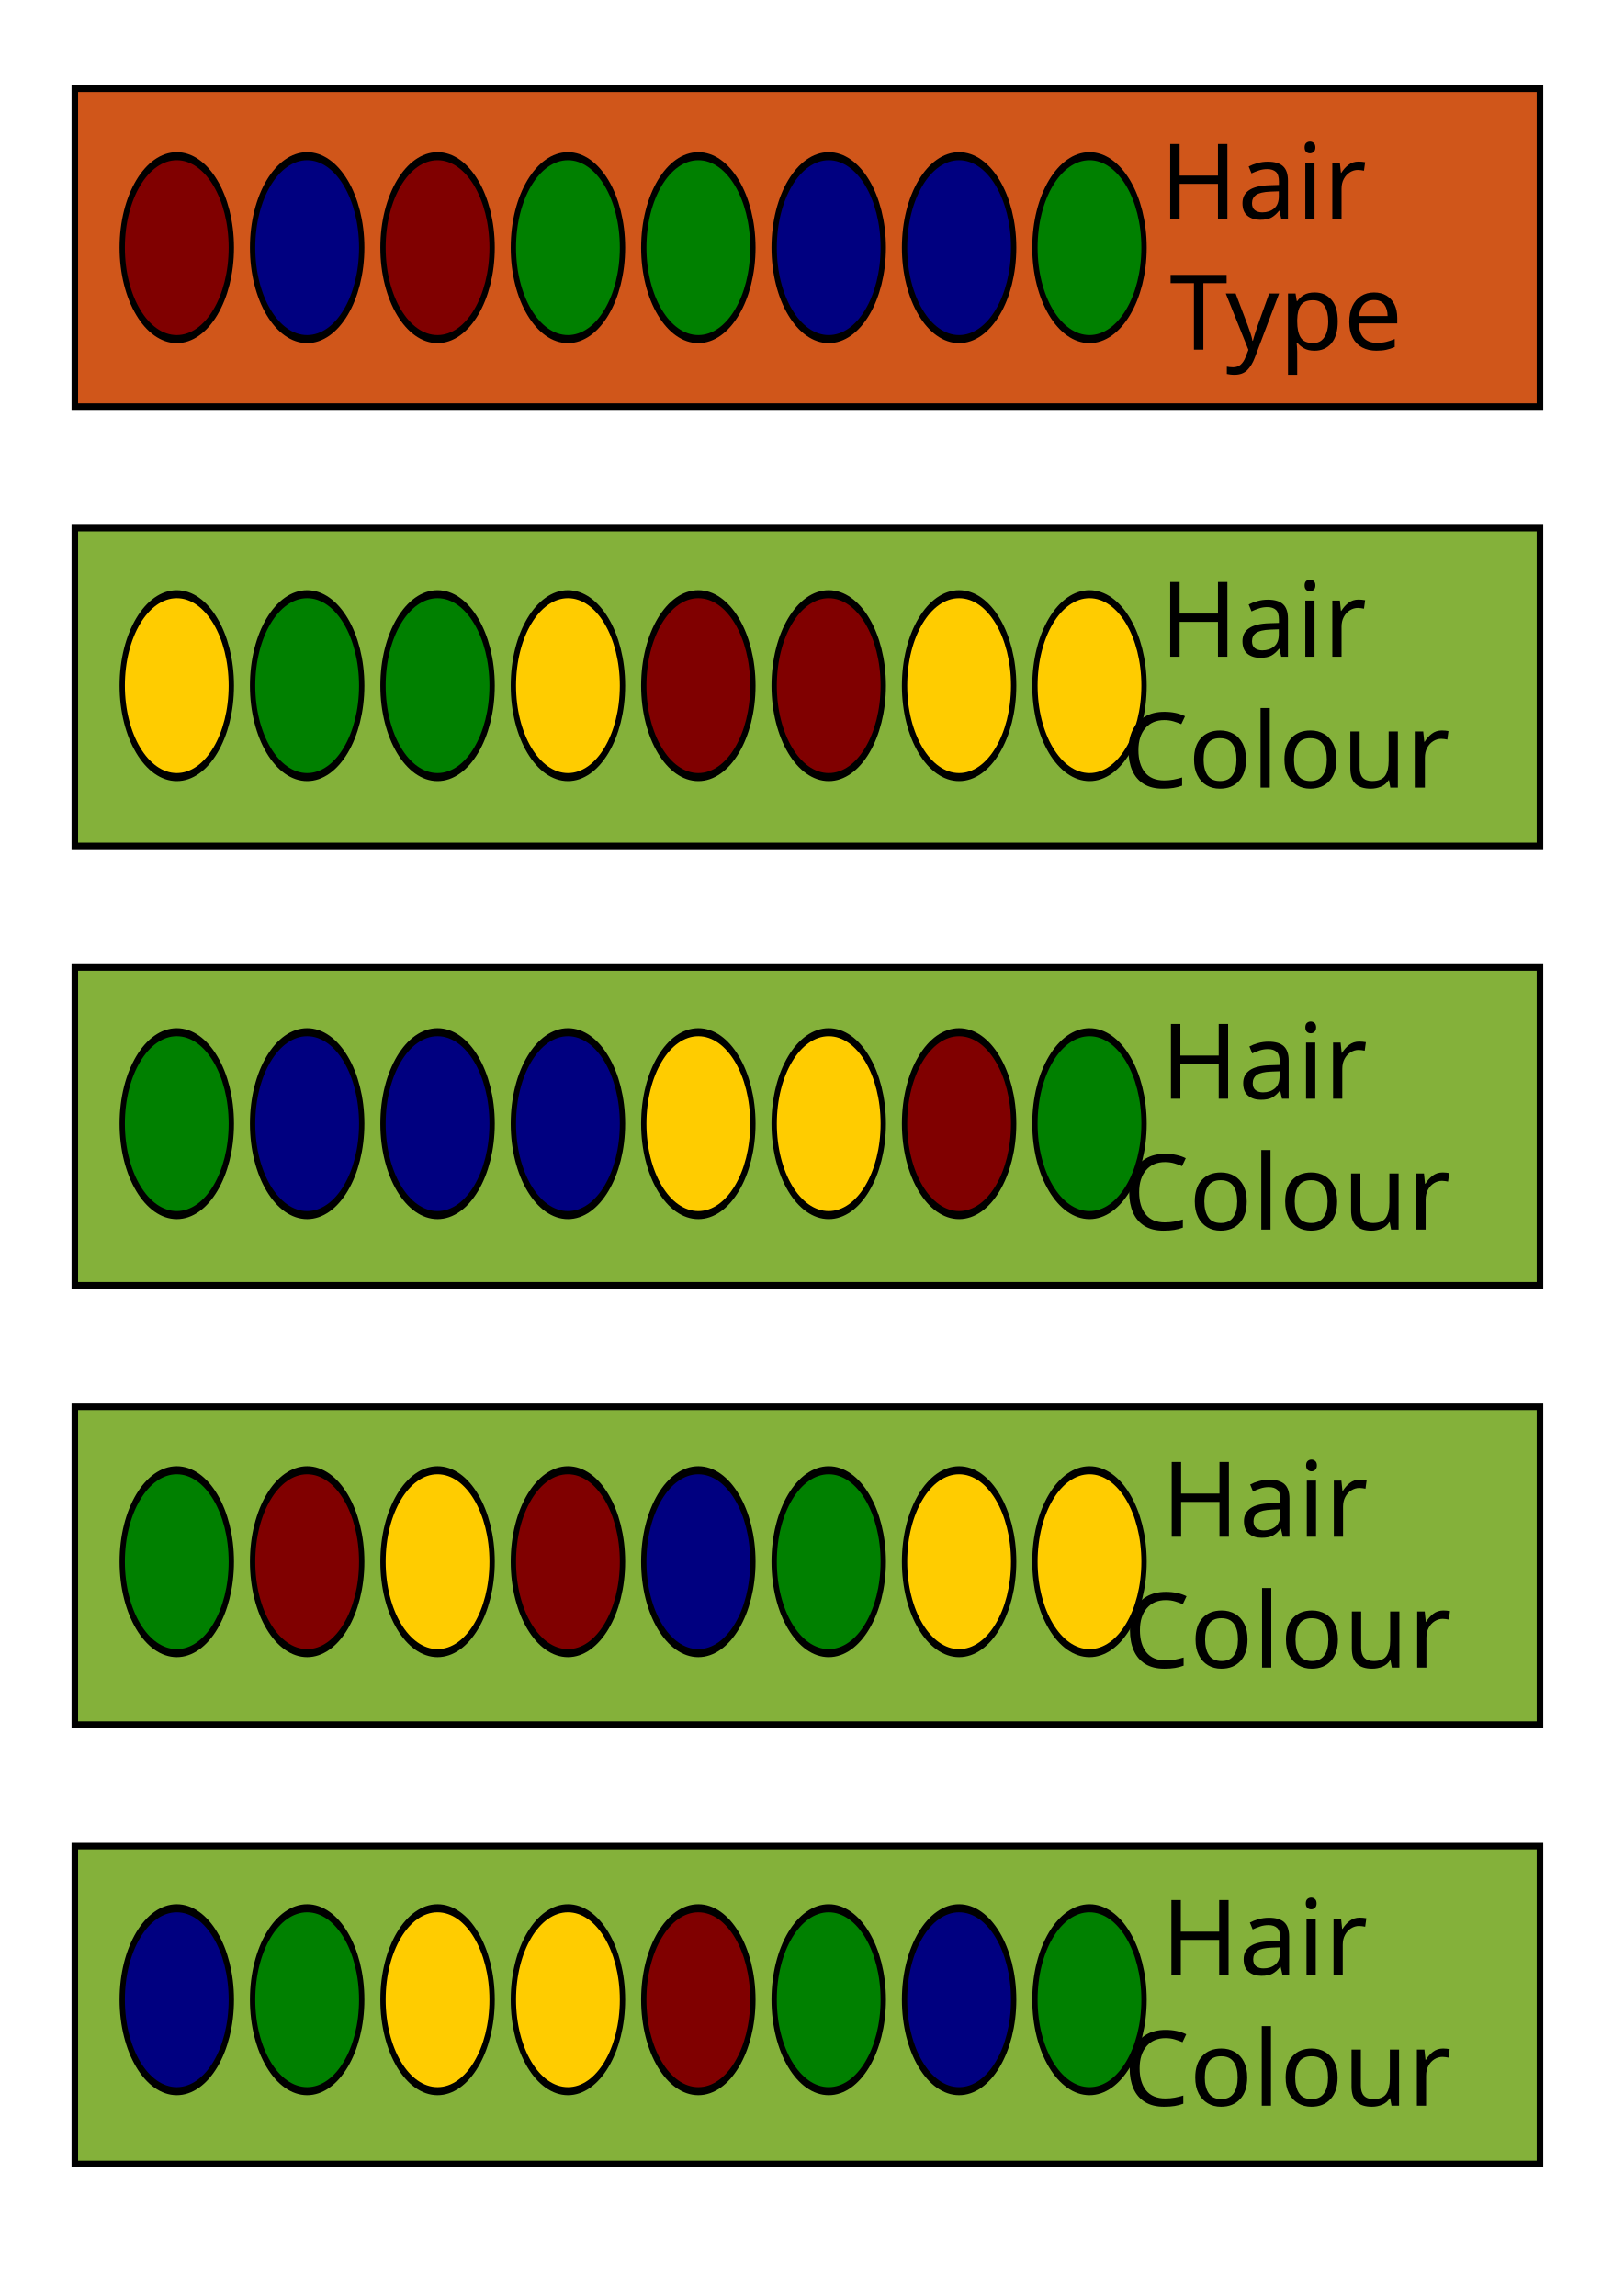
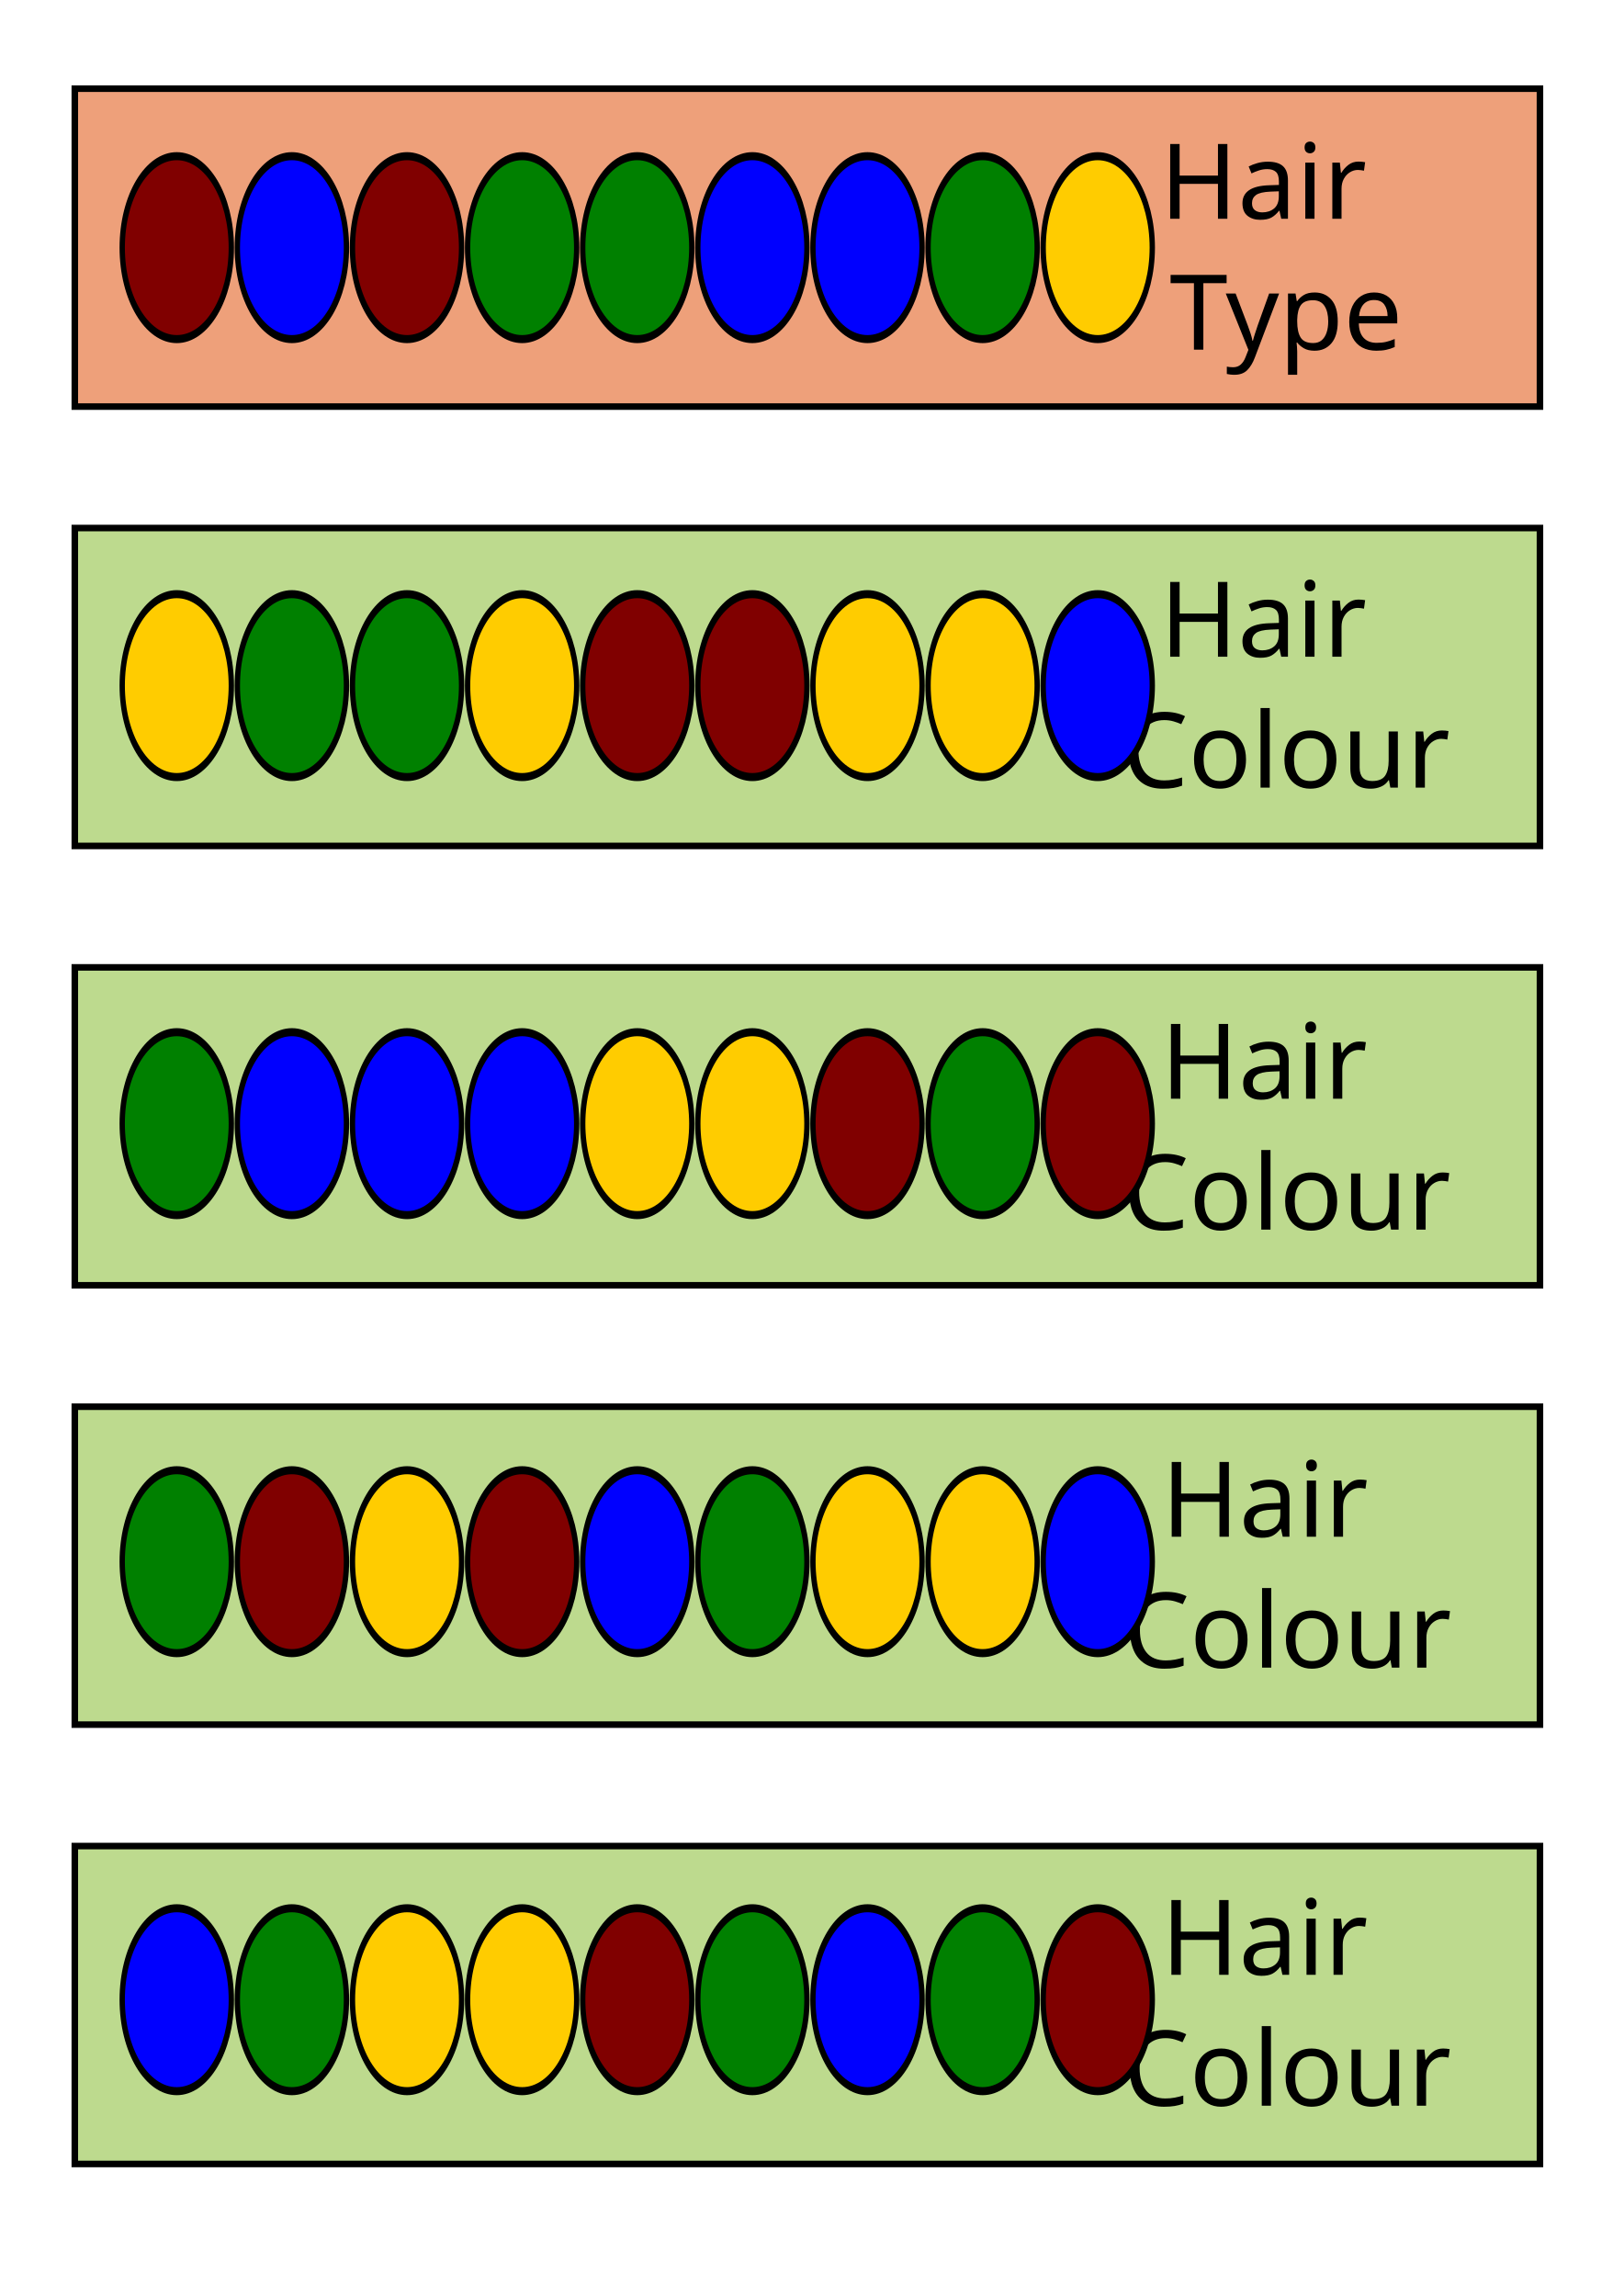
<svg xmlns="http://www.w3.org/2000/svg" width="744.094" height="1052.362" id="svg2" version="1.1">
  <defs id="defs4" />
  <g id="layer2" />
  <g id="layer1">
-     <g id="g7344" style="stroke:#000000;stroke-opacity:1;stroke-width:3;stroke-miterlimit:4;stroke-dasharray:none">
-       <rect y="40.648" x="34.286" height="145.714" width="671.429" id="rect2985" style="fill:#d0561a;fill-opacity:1;stroke:#000000;stroke-opacity:1;stroke-width:3;stroke-miterlimit:4;stroke-dasharray:none" />
-       <path transform="matrix(0.386699,0,0,0.5844715,250.5423,4.406736)" d="m -373.756,186.661 a 64.65,71.721 0 1 1 -129.3,0 64.65,71.721 0 1 1 129.3,0 z" id="path3838" style="fill:#800000;fill-opacity:1;stroke:#000000;stroke-opacity:1;stroke-width:6.31;stroke-miterlimit:4;stroke-dasharray:none" />
-       <path transform="matrix(0.386699,0,0,0.5844715,310.2951,4.406736)" d="m -373.756,186.661 a 64.65,71.721 0 1 1 -129.3,0 64.65,71.721 0 1 1 129.3,0 z" id="path3838-2" style="fill:#000080;fill-opacity:1;stroke:#000000;stroke-opacity:1;stroke-width:6.31;stroke-miterlimit:4;stroke-dasharray:none" />
-       <path transform="matrix(0.386699,0,0,0.5844715,370.0478,4.406736)" d="m -373.756,186.661 a 64.65,71.721 0 1 1 -129.3,0 64.65,71.721 0 1 1 129.3,0 z" id="path3838-7" style="fill:#800000;fill-opacity:1;stroke:#000000;stroke-opacity:1;stroke-width:6.31;stroke-miterlimit:4;stroke-dasharray:none" />
-       <path transform="matrix(0.386699,0,0,0.5844715,429.8005,4.406736)" d="m -373.756,186.661 a 64.65,71.721 0 1 1 -129.3,0 64.65,71.721 0 1 1 129.3,0 z" id="path3838-3" style="fill:#008000;fill-opacity:1;stroke:#000000;stroke-opacity:1;stroke-width:6.31;stroke-miterlimit:4;stroke-dasharray:none" />
-       <path transform="matrix(0.386699,0,0,0.5844715,489.5533,4.406736)" d="m -373.756,186.661 a 64.65,71.721 0 1 1 -129.3,0 64.65,71.721 0 1 1 129.3,0 z" id="path3838-30" style="fill:#008000;fill-opacity:1;stroke:#000000;stroke-opacity:1;stroke-width:6.31;stroke-miterlimit:4;stroke-dasharray:none" />
-       <path transform="matrix(0.386699,0,0,0.5844715,609.0587,4.406736)" d="m -373.756,186.661 a 64.65,71.721 0 1 1 -129.3,0 64.65,71.721 0 1 1 129.3,0 z" id="path3838-25" style="fill:#000080;fill-opacity:1;stroke:#000000;stroke-opacity:1;stroke-width:6.31;stroke-miterlimit:4;stroke-dasharray:none" />
-       <path transform="matrix(0.386699,0,0,0.5844715,668.8115,4.406736)" d="m -373.756,186.661 a 64.65,71.721 0 1 1 -129.3,0 64.65,71.721 0 1 1 129.3,0 z" id="path3838-6" style="fill:#008000;fill-opacity:1;stroke:#000000;stroke-opacity:1;stroke-width:6.31;stroke-miterlimit:4;stroke-dasharray:none" />
-       <path transform="matrix(0.386699,0,0,0.5844715,549.306,4.406736)" d="m -373.756,186.661 a 64.65,71.721 0 1 1 -129.3,0 64.65,71.721 0 1 1 129.3,0 z" id="path3838-39" style="fill:#000080;fill-opacity:1;stroke:#000000;stroke-opacity:1;stroke-width:6.31;stroke-miterlimit:4;stroke-dasharray:none" />
-       <rect y="242.019" x="34.286" height="145.714" width="671.429" id="rect2985-2" style="fill:#84b13a;fill-opacity:1;stroke:#000000;stroke-opacity:1;stroke-width:3;stroke-miterlimit:4;stroke-dasharray:none" />
-       <path transform="matrix(0.386699,0,0,0.5844715,250.5423,205.1534)" d="m -373.756,186.661 a 64.65,71.721 0 1 1 -129.3,0 64.65,71.721 0 1 1 129.3,0 z" id="path3838-4" style="fill:#ffcc00;fill-opacity:1;stroke:#000000;stroke-opacity:1;stroke-width:6.31;stroke-miterlimit:4;stroke-dasharray:none" />
-       <path transform="matrix(0.386699,0,0,0.5844715,310.2951,205.1534)" d="m -373.756,186.661 a 64.65,71.721 0 1 1 -129.3,0 64.65,71.721 0 1 1 129.3,0 z" id="path3838-2-8" style="fill:#008000;fill-opacity:1;stroke:#000000;stroke-opacity:1;stroke-width:6.31;stroke-miterlimit:4;stroke-dasharray:none" />
-       <path transform="matrix(0.386699,0,0,0.5844715,370.0478,205.1534)" d="m -373.756,186.661 a 64.65,71.721 0 1 1 -129.3,0 64.65,71.721 0 1 1 129.3,0 z" id="path3838-7-1" style="fill:#008000;fill-opacity:1;stroke:#000000;stroke-opacity:1;stroke-width:6.31;stroke-miterlimit:4;stroke-dasharray:none" />
-       <path transform="matrix(0.386699,0,0,0.5844715,429.8005,205.1534)" d="m -373.756,186.661 a 64.65,71.721 0 1 1 -129.3,0 64.65,71.721 0 1 1 129.3,0 z" id="path3838-3-0" style="fill:#ffcc00;fill-opacity:1;stroke:#000000;stroke-opacity:1;stroke-width:6.31;stroke-miterlimit:4;stroke-dasharray:none" />
-       <path transform="matrix(0.386699,0,0,0.5844715,489.5533,205.1534)" d="m -373.756,186.661 a 64.65,71.721 0 1 1 -129.3,0 64.65,71.721 0 1 1 129.3,0 z" id="path3838-30-1" style="fill:#800000;fill-opacity:1;stroke:#000000;stroke-opacity:1;stroke-width:6.31;stroke-miterlimit:4;stroke-dasharray:none" />
-       <path transform="matrix(0.386699,0,0,0.5844715,609.0587,205.1534)" d="m -373.756,186.661 a 64.65,71.721 0 1 1 -129.3,0 64.65,71.721 0 1 1 129.3,0 z" id="path3838-25-6" style="fill:#ffcc00;fill-opacity:1;stroke:#000000;stroke-opacity:1;stroke-width:6.31;stroke-miterlimit:4;stroke-dasharray:none" />
-       <path transform="matrix(0.386699,0,0,0.5844715,668.8115,205.1534)" d="m -373.756,186.661 a 64.65,71.721 0 1 1 -129.3,0 64.65,71.721 0 1 1 129.3,0 z" id="path3838-6-7" style="fill:#ffcc00;fill-opacity:1;stroke:#000000;stroke-opacity:1;stroke-width:6.31;stroke-miterlimit:4;stroke-dasharray:none" />
-       <path transform="matrix(0.386699,0,0,0.5844715,549.306,205.1534)" d="m -373.756,186.661 a 64.65,71.721 0 1 1 -129.3,0 64.65,71.721 0 1 1 129.3,0 z" id="path3838-39-6" style="fill:#800000;fill-opacity:1;stroke:#000000;stroke-opacity:1;stroke-width:6.31;stroke-miterlimit:4;stroke-dasharray:none" />
-       <rect y="443.391" x="34.286" height="145.714" width="671.429" id="rect2985-6" style="fill:#84b13a;fill-opacity:1;stroke:#000000;stroke-opacity:1;stroke-width:3;stroke-miterlimit:4;stroke-dasharray:none" />
-       <path transform="matrix(0.386699,0,0,0.5844715,250.5423,405.9221)" d="m -373.756,186.661 a 64.65,71.721 0 1 1 -129.3,0 64.65,71.721 0 1 1 129.3,0 z" id="path3838-63" style="fill:#008000;fill-opacity:1;stroke:#000000;stroke-opacity:1;stroke-width:6.31;stroke-miterlimit:4;stroke-dasharray:none" />
-       <path transform="matrix(0.386699,0,0,0.5844715,310.2951,405.9221)" d="m -373.756,186.661 a 64.65,71.721 0 1 1 -129.3,0 64.65,71.721 0 1 1 129.3,0 z" id="path3838-2-1" style="fill:#000080;fill-opacity:1;stroke:#000000;stroke-opacity:1;stroke-width:6.31;stroke-miterlimit:4;stroke-dasharray:none" />
-       <path transform="matrix(0.386699,0,0,0.5844715,370.0478,405.9221)" d="m -373.756,186.661 a 64.65,71.721 0 1 1 -129.3,0 64.65,71.721 0 1 1 129.3,0 z" id="path3838-7-9" style="fill:#000080;fill-opacity:1;stroke:#000000;stroke-opacity:1;stroke-width:6.31;stroke-miterlimit:4;stroke-dasharray:none" />
-       <path transform="matrix(0.386699,0,0,0.5844715,429.8005,405.9221)" d="m -373.756,186.661 a 64.65,71.721 0 1 1 -129.3,0 64.65,71.721 0 1 1 129.3,0 z" id="path3838-3-3" style="fill:#000080;fill-opacity:1;stroke:#000000;stroke-opacity:1;stroke-width:6.31;stroke-miterlimit:4;stroke-dasharray:none" />
-       <path transform="matrix(0.386699,0,0,0.5844715,489.5533,405.9221)" d="m -373.756,186.661 a 64.65,71.721 0 1 1 -129.3,0 64.65,71.721 0 1 1 129.3,0 z" id="path3838-30-4" style="fill:#ffcc00;fill-opacity:1;stroke:#000000;stroke-opacity:1;stroke-width:6.31;stroke-miterlimit:4;stroke-dasharray:none" />
-       <path transform="matrix(0.386699,0,0,0.5844715,609.0587,405.9221)" d="m -373.756,186.661 a 64.65,71.721 0 1 1 -129.3,0 64.65,71.721 0 1 1 129.3,0 z" id="path3838-25-4" style="fill:#800000;fill-opacity:1;stroke:#000000;stroke-opacity:1;stroke-width:6.31;stroke-miterlimit:4;stroke-dasharray:none" />
-       <path transform="matrix(0.386699,0,0,0.5844715,668.8115,405.9221)" d="m -373.756,186.661 a 64.65,71.721 0 1 1 -129.3,0 64.65,71.721 0 1 1 129.3,0 z" id="path3838-6-3" style="fill:#008000;fill-opacity:1;stroke:#000000;stroke-opacity:1;stroke-width:6.31;stroke-miterlimit:4;stroke-dasharray:none" />
-       <path transform="matrix(0.386699,0,0,0.5844715,549.306,405.9221)" d="m -373.756,186.661 a 64.65,71.721 0 1 1 -129.3,0 64.65,71.721 0 1 1 129.3,0 z" id="path3838-39-9" style="fill:#ffcc00;fill-opacity:1;stroke:#000000;stroke-opacity:1;stroke-width:6.31;stroke-miterlimit:4;stroke-dasharray:none" />
-       <rect y="644.762" x="34.286" height="145.714" width="671.429" id="rect2985-5" style="fill:#84b13a;fill-opacity:1;stroke:#000000;stroke-opacity:1;stroke-width:3;stroke-miterlimit:4;stroke-dasharray:none" />
-       <path transform="matrix(0.386699,0,0,0.5844715,250.5423,606.6908)" d="m -373.756,186.661 a 64.65,71.721 0 1 1 -129.3,0 64.65,71.721 0 1 1 129.3,0 z" id="path3838-44" style="fill:#008000;fill-opacity:1;stroke:#000000;stroke-opacity:1;stroke-width:6.31;stroke-miterlimit:4;stroke-dasharray:none" />
-       <path transform="matrix(0.386699,0,0,0.5844715,310.2951,606.6908)" d="m -373.756,186.661 a 64.65,71.721 0 1 1 -129.3,0 64.65,71.721 0 1 1 129.3,0 z" id="path3838-2-9" style="fill:#800000;fill-opacity:1;stroke:#000000;stroke-opacity:1;stroke-width:6.31;stroke-miterlimit:4;stroke-dasharray:none" />
-       <path transform="matrix(0.386699,0,0,0.5844715,370.0478,606.6908)" d="m -373.756,186.661 a 64.65,71.721 0 1 1 -129.3,0 64.65,71.721 0 1 1 129.3,0 z" id="path3838-7-7" style="fill:#ffcc00;fill-opacity:1;stroke:#000000;stroke-opacity:1;stroke-width:6.31;stroke-miterlimit:4;stroke-dasharray:none" />
-       <path transform="matrix(0.386699,0,0,0.5844715,429.8005,606.6908)" d="m -373.756,186.661 a 64.65,71.721 0 1 1 -129.3,0 64.65,71.721 0 1 1 129.3,0 z" id="path3838-3-6" style="fill:#800000;fill-opacity:1;stroke:#000000;stroke-opacity:1;stroke-width:6.31;stroke-miterlimit:4;stroke-dasharray:none" />
-       <path transform="matrix(0.386699,0,0,0.5844715,489.5533,606.6908)" d="m -373.756,186.661 a 64.65,71.721 0 1 1 -129.3,0 64.65,71.721 0 1 1 129.3,0 z" id="path3838-30-6" style="fill:#000080;fill-opacity:1;stroke:#000000;stroke-opacity:1;stroke-width:6.31;stroke-miterlimit:4;stroke-dasharray:none" />
-       <path transform="matrix(0.386699,0,0,0.5844715,609.0587,606.6908)" d="m -373.756,186.661 a 64.65,71.721 0 1 1 -129.3,0 64.65,71.721 0 1 1 129.3,0 z" id="path3838-25-3" style="fill:#ffcc00;fill-opacity:1;stroke:#000000;stroke-opacity:1;stroke-width:6.31;stroke-miterlimit:4;stroke-dasharray:none" />
-       <path transform="matrix(0.386699,0,0,0.5844715,668.8115,606.6908)" d="m -373.756,186.661 a 64.65,71.721 0 1 1 -129.3,0 64.65,71.721 0 1 1 129.3,0 z" id="path3838-6-4" style="fill:#ffcc00;fill-opacity:1;stroke:#000000;stroke-opacity:1;stroke-width:6.31;stroke-miterlimit:4;stroke-dasharray:none" />
-       <path transform="matrix(0.386699,0,0,0.5844715,549.306,606.6908)" d="m -373.756,186.661 a 64.65,71.721 0 1 1 -129.3,0 64.65,71.721 0 1 1 129.3,0 z" id="path3838-39-94" style="fill:#008000;fill-opacity:1;stroke:#000000;stroke-opacity:1;stroke-width:6.31;stroke-miterlimit:4;stroke-dasharray:none" />
-       <rect y="846.134" x="34.286" height="145.714" width="671.429" id="rect2985-1" style="fill:#84b13a;fill-opacity:1;stroke:#000000;stroke-opacity:1;stroke-width:3;stroke-miterlimit:4;stroke-dasharray:none" />
-       <path transform="matrix(0.386699,0,0,0.5844715,250.5423,807.4596)" d="m -373.756,186.661 a 64.65,71.721 0 1 1 -129.3,0 64.65,71.721 0 1 1 129.3,0 z" id="path3838-24" style="fill:#000080;fill-opacity:1;stroke:#000000;stroke-opacity:1;stroke-width:6.31;stroke-miterlimit:4;stroke-dasharray:none" />
-       <path transform="matrix(0.386699,0,0,0.5844715,310.2951,807.4596)" d="m -373.756,186.661 a 64.65,71.721 0 1 1 -129.3,0 64.65,71.721 0 1 1 129.3,0 z" id="path3838-2-3" style="fill:#008000;fill-opacity:1;stroke:#000000;stroke-opacity:1;stroke-width:6.31;stroke-miterlimit:4;stroke-dasharray:none" />
-       <path transform="matrix(0.386699,0,0,0.5844715,370.0478,807.4596)" d="m -373.756,186.661 a 64.65,71.721 0 1 1 -129.3,0 64.65,71.721 0 1 1 129.3,0 z" id="path3838-7-92" style="fill:#ffcc00;fill-opacity:1;stroke:#000000;stroke-opacity:1;stroke-width:6.31;stroke-miterlimit:4;stroke-dasharray:none" />
-       <path transform="matrix(0.386699,0,0,0.5844715,429.8005,807.4596)" d="m -373.756,186.661 a 64.65,71.721 0 1 1 -129.3,0 64.65,71.721 0 1 1 129.3,0 z" id="path3838-3-7" style="fill:#ffcc00;fill-opacity:1;stroke:#000000;stroke-opacity:1;stroke-width:6.31;stroke-miterlimit:4;stroke-dasharray:none" />
-       <path transform="matrix(0.386699,0,0,0.5844715,489.5533,807.4596)" d="m -373.756,186.661 a 64.65,71.721 0 1 1 -129.3,0 64.65,71.721 0 1 1 129.3,0 z" id="path3838-30-2" style="fill:#800000;fill-opacity:1;stroke:#000000;stroke-opacity:1;stroke-width:6.31;stroke-miterlimit:4;stroke-dasharray:none" />
-       <path transform="matrix(0.386699,0,0,0.5844715,609.0587,807.4596)" d="m -373.756,186.661 a 64.65,71.721 0 1 1 -129.3,0 64.65,71.721 0 1 1 129.3,0 z" id="path3838-25-1" style="fill:#000080;fill-opacity:1;stroke:#000000;stroke-opacity:1;stroke-width:6.31;stroke-miterlimit:4;stroke-dasharray:none" />
-       <path transform="matrix(0.386699,0,0,0.5844715,668.8115,807.4596)" d="m -373.756,186.661 a 64.65,71.721 0 1 1 -129.3,0 64.65,71.721 0 1 1 129.3,0 z" id="path3838-6-2" style="fill:#008000;fill-opacity:1;stroke:#000000;stroke-opacity:1;stroke-width:6.31;stroke-miterlimit:4;stroke-dasharray:none" />
-       <path transform="matrix(0.386699,0,0,0.5844715,549.306,807.4596)" d="m -373.756,186.661 a 64.65,71.721 0 1 1 -129.3,0 64.65,71.721 0 1 1 129.3,0 z" id="path3838-39-97" style="fill:#008000;fill-opacity:1;stroke:#000000;stroke-opacity:1;stroke-width:6.31;stroke-miterlimit:4;stroke-dasharray:none" />
-     </g>
+     <rect style="fill:#eea07a;fill-opacity:1;stroke:#000000;stroke-width:3;stroke-miterlimit:4;stroke-opacity:1;stroke-dasharray:none" id="rect2985" width="671.429" height="145.714" x="34.286" y="40.648" />
+     <path style="fill:#800000;fill-opacity:1;stroke:#000000;stroke-width:6.31;stroke-miterlimit:4;stroke-opacity:1;stroke-dasharray:none" id="path3838" d="m -373.756,186.661 a 64.65,71.721 0 1 1 -129.3,0 64.65,71.721 0 1 1 129.3,0 z" transform="matrix(0.386699,0,0,0.5844715,250.5423,4.406736)" />
+     <path style="fill:#0000ff;fill-opacity:1;stroke:#000000;stroke-width:6.31;stroke-miterlimit:4;stroke-opacity:1;stroke-dasharray:none" id="path3838-2" d="m -373.756,186.661 a 64.65,71.721 0 1 1 -129.3,0 64.65,71.721 0 1 1 129.3,0 z" transform="matrix(0.386699,0,0,0.5844715,303.2979,4.406736)" />
+     <path style="fill:#800000;fill-opacity:1;stroke:#000000;stroke-width:6.31;stroke-miterlimit:4;stroke-opacity:1;stroke-dasharray:none" id="path3838-7" d="m -373.756,186.661 a 64.65,71.721 0 1 1 -129.3,0 64.65,71.721 0 1 1 129.3,0 z" transform="matrix(0.386699,0,0,0.5844715,356.0536,4.406736)" />
+     <path style="fill:#008000;fill-opacity:1;stroke:#000000;stroke-width:6.31;stroke-miterlimit:4;stroke-opacity:1;stroke-dasharray:none" id="path3838-3" d="m -373.756,186.661 a 64.65,71.721 0 1 1 -129.3,0 64.65,71.721 0 1 1 129.3,0 z" transform="matrix(0.386699,0,0,0.5844715,408.8091,4.406736)" />
+     <path style="fill:#008000;fill-opacity:1;stroke:#000000;stroke-width:6.31;stroke-miterlimit:4;stroke-opacity:1;stroke-dasharray:none" id="path3838-30" d="m -373.756,186.661 a 64.65,71.721 0 1 1 -129.3,0 64.65,71.721 0 1 1 129.3,0 z" transform="matrix(0.386699,0,0,0.5844715,461.5648,4.406736)" />
+     <path style="fill:#0000ff;fill-opacity:1;stroke:#000000;stroke-width:6.31;stroke-miterlimit:4;stroke-opacity:1;stroke-dasharray:none" id="path3838-25" d="m -373.756,186.661 a 64.65,71.721 0 1 1 -129.3,0 64.65,71.721 0 1 1 129.3,0 z" transform="matrix(0.386699,0,0,0.5844715,567.076,4.406736)" />
+     <path style="fill:#008000;fill-opacity:1;stroke:#000000;stroke-width:6.31;stroke-miterlimit:4;stroke-opacity:1;stroke-dasharray:none" id="path3838-6" d="m -373.756,186.661 a 64.65,71.721 0 1 1 -129.3,0 64.65,71.721 0 1 1 129.3,0 z" transform="matrix(0.386699,0,0,0.5844715,619.8316,4.406736)" />
+     <path style="fill:#0000ff;fill-opacity:1;stroke:#000000;stroke-width:6.31;stroke-miterlimit:4;stroke-opacity:1;stroke-dasharray:none" id="path3838-39" d="m -373.756,186.661 a 64.65,71.721 0 1 1 -129.3,0 64.65,71.721 0 1 1 129.3,0 z" transform="matrix(0.386699,0,0,0.5844715,514.3204,4.406736)" />
+     <rect style="fill:#bdda8e;fill-opacity:1;stroke:#000000;stroke-width:3;stroke-miterlimit:4;stroke-opacity:1;stroke-dasharray:none" id="rect2985-2" width="671.429" height="145.714" x="34.286" y="242.019" />
+     <path style="fill:#ffcc00;fill-opacity:1;stroke:#000000;stroke-width:6.31;stroke-miterlimit:4;stroke-opacity:1;stroke-dasharray:none" id="path3838-4" d="m -373.756,186.661 a 64.65,71.721 0 1 1 -129.3,0 64.65,71.721 0 1 1 129.3,0 z" transform="matrix(0.386699,0,0,0.5844715,250.5423,205.1534)" />
+     <path style="fill:#008000;fill-opacity:1;stroke:#000000;stroke-width:6.31;stroke-miterlimit:4;stroke-opacity:1;stroke-dasharray:none" id="path3838-2-8" d="m -373.756,186.661 a 64.65,71.721 0 1 1 -129.3,0 64.65,71.721 0 1 1 129.3,0 z" transform="matrix(0.386699,0,0,0.5844715,303.2979,205.1534)" />
+     <path style="fill:#008000;fill-opacity:1;stroke:#000000;stroke-width:6.31;stroke-miterlimit:4;stroke-opacity:1;stroke-dasharray:none" id="path3838-7-1" d="m -373.756,186.661 a 64.65,71.721 0 1 1 -129.3,0 64.65,71.721 0 1 1 129.3,0 z" transform="matrix(0.386699,0,0,0.5844715,356.0536,205.1534)" />
+     <path style="fill:#ffcc00;fill-opacity:1;stroke:#000000;stroke-width:6.31;stroke-miterlimit:4;stroke-opacity:1;stroke-dasharray:none" id="path3838-3-0" d="m -373.756,186.661 a 64.65,71.721 0 1 1 -129.3,0 64.65,71.721 0 1 1 129.3,0 z" transform="matrix(0.386699,0,0,0.5844715,408.8091,205.1534)" />
+     <path style="fill:#800000;fill-opacity:1;stroke:#000000;stroke-width:6.31;stroke-miterlimit:4;stroke-opacity:1;stroke-dasharray:none" id="path3838-30-1" d="m -373.756,186.661 a 64.65,71.721 0 1 1 -129.3,0 64.65,71.721 0 1 1 129.3,0 z" transform="matrix(0.386699,0,0,0.5844715,461.5648,205.1534)" />
+     <path style="fill:#ffcc00;fill-opacity:1;stroke:#000000;stroke-width:6.31;stroke-miterlimit:4;stroke-opacity:1;stroke-dasharray:none" id="path3838-25-6" d="m -373.756,186.661 a 64.65,71.721 0 1 1 -129.3,0 64.65,71.721 0 1 1 129.3,0 z" transform="matrix(0.386699,0,0,0.5844715,567.076,205.1534)" />
+     <path style="fill:#ffcc00;fill-opacity:1;stroke:#000000;stroke-width:6.31;stroke-miterlimit:4;stroke-opacity:1;stroke-dasharray:none" id="path3838-6-7" d="m -373.756,186.661 a 64.65,71.721 0 1 1 -129.3,0 64.65,71.721 0 1 1 129.3,0 z" transform="matrix(0.386699,0,0,0.5844715,619.8316,205.1534)" />
+     <path style="fill:#800000;fill-opacity:1;stroke:#000000;stroke-width:6.31;stroke-miterlimit:4;stroke-opacity:1;stroke-dasharray:none" id="path3838-39-6" d="m -373.756,186.661 a 64.65,71.721 0 1 1 -129.3,0 64.65,71.721 0 1 1 129.3,0 z" transform="matrix(0.386699,0,0,0.5844715,514.3204,205.1534)" />
+     <rect style="fill:#bdda8e;fill-opacity:1;stroke:#000000;stroke-width:3;stroke-miterlimit:4;stroke-opacity:1;stroke-dasharray:none" id="rect2985-6" width="671.429" height="145.714" x="34.286" y="443.391" />
+     <path style="fill:#008000;fill-opacity:1;stroke:#000000;stroke-width:6.31;stroke-miterlimit:4;stroke-opacity:1;stroke-dasharray:none" id="path3838-63" d="m -373.756,186.661 a 64.65,71.721 0 1 1 -129.3,0 64.65,71.721 0 1 1 129.3,0 z" transform="matrix(0.386699,0,0,0.5844715,250.5423,405.9221)" />
+     <path style="fill:#0000ff;fill-opacity:1;stroke:#000000;stroke-width:6.31;stroke-miterlimit:4;stroke-opacity:1;stroke-dasharray:none" id="path3838-2-1" d="m -373.756,186.661 a 64.65,71.721 0 1 1 -129.3,0 64.65,71.721 0 1 1 129.3,0 z" transform="matrix(0.386699,0,0,0.5844715,303.2979,405.9221)" />
+     <path style="fill:#0000ff;fill-opacity:1;stroke:#000000;stroke-width:6.31;stroke-miterlimit:4;stroke-opacity:1;stroke-dasharray:none" id="path3838-7-9" d="m -373.756,186.661 a 64.65,71.721 0 1 1 -129.3,0 64.65,71.721 0 1 1 129.3,0 z" transform="matrix(0.386699,0,0,0.5844715,356.0536,405.9221)" />
+     <path style="fill:#0000ff;fill-opacity:1;stroke:#000000;stroke-width:6.31;stroke-miterlimit:4;stroke-opacity:1;stroke-dasharray:none" id="path3838-3-3" d="m -373.756,186.661 a 64.65,71.721 0 1 1 -129.3,0 64.65,71.721 0 1 1 129.3,0 z" transform="matrix(0.386699,0,0,0.5844715,408.8091,405.9221)" />
+     <path style="fill:#ffcc00;fill-opacity:1;stroke:#000000;stroke-width:6.31;stroke-miterlimit:4;stroke-opacity:1;stroke-dasharray:none" id="path3838-30-4" d="m -373.756,186.661 a 64.65,71.721 0 1 1 -129.3,0 64.65,71.721 0 1 1 129.3,0 z" transform="matrix(0.386699,0,0,0.5844715,461.5648,405.9221)" />
+     <path style="fill:#800000;fill-opacity:1;stroke:#000000;stroke-width:6.31;stroke-miterlimit:4;stroke-opacity:1;stroke-dasharray:none" id="path3838-25-4" d="m -373.756,186.661 a 64.65,71.721 0 1 1 -129.3,0 64.65,71.721 0 1 1 129.3,0 z" transform="matrix(0.386699,0,0,0.5844715,567.076,405.9221)" />
+     <path style="fill:#008000;fill-opacity:1;stroke:#000000;stroke-width:6.31;stroke-miterlimit:4;stroke-opacity:1;stroke-dasharray:none" id="path3838-6-3" d="m -373.756,186.661 a 64.65,71.721 0 1 1 -129.3,0 64.65,71.721 0 1 1 129.3,0 z" transform="matrix(0.386699,0,0,0.5844715,619.8316,405.9221)" />
+     <path style="fill:#ffcc00;fill-opacity:1;stroke:#000000;stroke-width:6.31;stroke-miterlimit:4;stroke-opacity:1;stroke-dasharray:none" id="path3838-39-9" d="m -373.756,186.661 a 64.65,71.721 0 1 1 -129.3,0 64.65,71.721 0 1 1 129.3,0 z" transform="matrix(0.386699,0,0,0.5844715,514.3204,405.9221)" />
+     <rect style="fill:#bdda8e;fill-opacity:1;stroke:#000000;stroke-width:3;stroke-miterlimit:4;stroke-opacity:1;stroke-dasharray:none" id="rect2985-5" width="671.429" height="145.714" x="34.286" y="644.762" />
+     <path style="fill:#008000;fill-opacity:1;stroke:#000000;stroke-width:6.31;stroke-miterlimit:4;stroke-opacity:1;stroke-dasharray:none" id="path3838-44" d="m -373.756,186.661 a 64.65,71.721 0 1 1 -129.3,0 64.65,71.721 0 1 1 129.3,0 z" transform="matrix(0.386699,0,0,0.5844715,250.5423,606.6908)" />
+     <path style="fill:#800000;fill-opacity:1;stroke:#000000;stroke-width:6.31;stroke-miterlimit:4;stroke-opacity:1;stroke-dasharray:none" id="path3838-2-9" d="m -373.756,186.661 a 64.65,71.721 0 1 1 -129.3,0 64.65,71.721 0 1 1 129.3,0 z" transform="matrix(0.386699,0,0,0.5844715,303.2979,606.6908)" />
+     <path style="fill:#ffcc00;fill-opacity:1;stroke:#000000;stroke-width:6.31;stroke-miterlimit:4;stroke-opacity:1;stroke-dasharray:none" id="path3838-7-7" d="m -373.756,186.661 a 64.65,71.721 0 1 1 -129.3,0 64.65,71.721 0 1 1 129.3,0 z" transform="matrix(0.386699,0,0,0.5844715,356.0536,606.6908)" />
+     <path style="fill:#800000;fill-opacity:1;stroke:#000000;stroke-width:6.31;stroke-miterlimit:4;stroke-opacity:1;stroke-dasharray:none" id="path3838-3-6" d="m -373.756,186.661 a 64.65,71.721 0 1 1 -129.3,0 64.65,71.721 0 1 1 129.3,0 z" transform="matrix(0.386699,0,0,0.5844715,408.8091,606.6908)" />
+     <path style="fill:#0000ff;fill-opacity:1;stroke:#000000;stroke-width:6.31;stroke-miterlimit:4;stroke-opacity:1;stroke-dasharray:none" id="path3838-30-6" d="m -373.756,186.661 a 64.65,71.721 0 1 1 -129.3,0 64.65,71.721 0 1 1 129.3,0 z" transform="matrix(0.386699,0,0,0.5844715,461.5648,606.6908)" />
+     <path style="fill:#ffcc00;fill-opacity:1;stroke:#000000;stroke-width:6.31;stroke-miterlimit:4;stroke-opacity:1;stroke-dasharray:none" id="path3838-25-3" d="m -373.756,186.661 a 64.65,71.721 0 1 1 -129.3,0 64.65,71.721 0 1 1 129.3,0 z" transform="matrix(0.386699,0,0,0.5844715,567.076,606.6908)" />
+     <path style="fill:#ffcc00;fill-opacity:1;stroke:#000000;stroke-width:6.31;stroke-miterlimit:4;stroke-opacity:1;stroke-dasharray:none" id="path3838-6-4" d="m -373.756,186.661 a 64.65,71.721 0 1 1 -129.3,0 64.65,71.721 0 1 1 129.3,0 z" transform="matrix(0.386699,0,0,0.5844715,619.8316,606.6908)" />
+     <path style="fill:#008000;fill-opacity:1;stroke:#000000;stroke-width:6.31;stroke-miterlimit:4;stroke-opacity:1;stroke-dasharray:none" id="path3838-39-94" d="m -373.756,186.661 a 64.65,71.721 0 1 1 -129.3,0 64.65,71.721 0 1 1 129.3,0 z" transform="matrix(0.386699,0,0,0.5844715,514.3204,606.6908)" />
+     <rect style="fill:#bdda8e;fill-opacity:1;stroke:#000000;stroke-width:3;stroke-miterlimit:4;stroke-opacity:1;stroke-dasharray:none" id="rect2985-1" width="671.429" height="145.714" x="34.286" y="846.134" />
+     <path style="fill:#0000ff;fill-opacity:1;stroke:#000000;stroke-width:6.31;stroke-miterlimit:4;stroke-opacity:1;stroke-dasharray:none" id="path3838-24" d="m -373.756,186.661 a 64.65,71.721 0 1 1 -129.3,0 64.65,71.721 0 1 1 129.3,0 z" transform="matrix(0.386699,0,0,0.5844715,250.5423,807.4596)" />
+     <path style="fill:#008000;fill-opacity:1;stroke:#000000;stroke-width:6.31;stroke-miterlimit:4;stroke-opacity:1;stroke-dasharray:none" id="path3838-2-3" d="m -373.756,186.661 a 64.65,71.721 0 1 1 -129.3,0 64.65,71.721 0 1 1 129.3,0 z" transform="matrix(0.386699,0,0,0.5844715,303.2979,807.4596)" />
+     <path style="fill:#ffcc00;fill-opacity:1;stroke:#000000;stroke-width:6.31;stroke-miterlimit:4;stroke-opacity:1;stroke-dasharray:none" id="path3838-7-92" d="m -373.756,186.661 a 64.65,71.721 0 1 1 -129.3,0 64.65,71.721 0 1 1 129.3,0 z" transform="matrix(0.386699,0,0,0.5844715,356.0536,807.4596)" />
+     <path style="fill:#ffcc00;fill-opacity:1;stroke:#000000;stroke-width:6.31;stroke-miterlimit:4;stroke-opacity:1;stroke-dasharray:none" id="path3838-3-7" d="m -373.756,186.661 a 64.65,71.721 0 1 1 -129.3,0 64.65,71.721 0 1 1 129.3,0 z" transform="matrix(0.386699,0,0,0.5844715,408.8091,807.4596)" />
+     <path style="fill:#800000;fill-opacity:1;stroke:#000000;stroke-width:6.31;stroke-miterlimit:4;stroke-opacity:1;stroke-dasharray:none" id="path3838-30-2" d="m -373.756,186.661 a 64.65,71.721 0 1 1 -129.3,0 64.65,71.721 0 1 1 129.3,0 z" transform="matrix(0.386699,0,0,0.5844715,461.5648,807.4596)" />
+     <path style="fill:#0000ff;fill-opacity:1;stroke:#000000;stroke-width:6.31;stroke-miterlimit:4;stroke-opacity:1;stroke-dasharray:none" id="path3838-25-1" d="m -373.756,186.661 a 64.65,71.721 0 1 1 -129.3,0 64.65,71.721 0 1 1 129.3,0 z" transform="matrix(0.386699,0,0,0.5844715,567.076,807.4596)" />
+     <path style="fill:#008000;fill-opacity:1;stroke:#000000;stroke-width:6.31;stroke-miterlimit:4;stroke-opacity:1;stroke-dasharray:none" id="path3838-6-2" d="m -373.756,186.661 a 64.65,71.721 0 1 1 -129.3,0 64.65,71.721 0 1 1 129.3,0 z" transform="matrix(0.386699,0,0,0.5844715,619.8316,807.4596)" />
+     <path style="fill:#008000;fill-opacity:1;stroke:#000000;stroke-width:6.31;stroke-miterlimit:4;stroke-opacity:1;stroke-dasharray:none" id="path3838-39-97" d="m -373.756,186.661 a 64.65,71.721 0 1 1 -129.3,0 64.65,71.721 0 1 1 129.3,0 z" transform="matrix(0.386699,0,0,0.5844715,514.3204,807.4596)" />
    <text xml:space="preserve" style="font-size:40px;font-style:normal;font-variant:normal;font-weight:500;font-stretch:normal;line-height:125%;letter-spacing:0px;word-spacing:0px;fill:#000000;fill-opacity:1;stroke:none;font-family:Ubuntu;-inkscape-font-specification:Ubuntu Medium" x="615.364" y="100.263" id="text3808">
      <tspan x="615.364" y="100.263" style="font-size:48px;font-style:normal;font-variant:normal;font-weight:500;font-stretch:normal;text-align:center;text-anchor:middle;font-family:Ubuntu;-inkscape-font-specification:Ubuntu Medium" id="tspan4242">Hair</tspan>
      <tspan x="615.364" y="160.263" style="font-size:48px;font-style:normal;font-variant:normal;font-weight:500;font-stretch:normal;text-align:center;text-anchor:middle;font-family:Ubuntu;-inkscape-font-specification:Ubuntu Medium" id="tspan4353">Type</tspan>
    </text>
    <text xml:space="preserve" style="font-size:40px;font-style:normal;font-variant:normal;font-weight:500;font-stretch:normal;line-height:125%;letter-spacing:0px;word-spacing:0px;fill:#000000;fill-opacity:1;stroke:none;font-family:Ubuntu;-inkscape-font-specification:Ubuntu Medium" x="615.364" y="301.009" id="text3808-3">
      <tspan x="615.364" y="301.009" style="font-size:48px;font-style:normal;font-variant:normal;font-weight:500;font-stretch:normal;text-align:center;text-anchor:middle;font-family:Ubuntu;-inkscape-font-specification:Ubuntu Medium" id="tspan4240">Hair</tspan>
      <tspan x="615.364" y="361.009" style="font-size:48px;font-style:normal;font-variant:normal;font-weight:500;font-stretch:normal;text-align:center;text-anchor:middle;font-family:Ubuntu;-inkscape-font-specification:Ubuntu Medium" id="tspan4357">Colour</tspan>
    </text>
    <text xml:space="preserve" style="font-size:40px;font-style:normal;font-variant:normal;font-weight:500;font-stretch:normal;line-height:125%;letter-spacing:0px;word-spacing:0px;fill:#000000;fill-opacity:1;stroke:none;font-family:Ubuntu;-inkscape-font-specification:Ubuntu Medium" x="615.704" y="503.595" id="text3808-1">
      <tspan x="615.704" y="503.595" style="font-size:48px;font-style:normal;font-variant:normal;font-weight:500;font-stretch:normal;text-align:center;text-anchor:middle;font-family:Ubuntu;-inkscape-font-specification:Ubuntu Medium" id="tspan4244">Hair</tspan>
      <tspan x="615.704" y="563.595" style="font-size:48px;font-style:normal;font-variant:normal;font-weight:500;font-stretch:normal;text-align:center;text-anchor:middle;font-family:Ubuntu;-inkscape-font-specification:Ubuntu Medium" id="tspan4361">Colour</tspan>
    </text>
    <text xml:space="preserve" style="font-size:40px;font-style:normal;font-variant:normal;font-weight:500;font-stretch:normal;line-height:125%;letter-spacing:0px;word-spacing:0px;fill:#000000;fill-opacity:1;stroke:none;font-family:Ubuntu;-inkscape-font-specification:Ubuntu Medium" x="616.055" y="704.363" id="text3808-9">
      <tspan x="616.055" y="704.363" style="font-size:48px;font-style:normal;font-variant:normal;font-weight:500;font-stretch:normal;text-align:center;text-anchor:middle;font-family:Ubuntu;-inkscape-font-specification:Ubuntu Medium" id="tspan4246">Hair</tspan>
      <tspan x="616.055" y="764.363" style="font-size:48px;font-style:normal;font-variant:normal;font-weight:500;font-stretch:normal;text-align:center;text-anchor:middle;font-family:Ubuntu;-inkscape-font-specification:Ubuntu Medium" id="tspan4365">Colour</tspan>
    </text>
    <text xml:space="preserve" style="font-size:40px;font-style:normal;font-variant:normal;font-weight:500;font-stretch:normal;line-height:125%;letter-spacing:0px;word-spacing:0px;fill:#000000;fill-opacity:1;stroke:none;font-family:Ubuntu;-inkscape-font-specification:Ubuntu Medium" x="615.915" y="905.132" id="text3808-5">
      <tspan id="tspan4143" x="615.915" y="905.132" style="font-size:48px;font-style:normal;font-variant:normal;font-weight:500;font-stretch:normal;text-align:center;text-anchor:middle;font-family:Ubuntu;-inkscape-font-specification:Ubuntu Medium">Hair</tspan>
      <tspan x="615.915" y="965.132" style="font-size:48px;font-style:normal;font-variant:normal;font-weight:500;font-stretch:normal;text-align:center;text-anchor:middle;font-family:Ubuntu;-inkscape-font-specification:Ubuntu Medium" id="tspan4248">Colour</tspan>
    </text>
+     <path style="fill:#ffcc00;fill-opacity:1;stroke:#000000;stroke-width:6.31;stroke-miterlimit:4;stroke-opacity:1;stroke-dasharray:none" id="path3838-6-35" d="m -373.756,186.661 a 64.65,71.721 0 1 1 -129.3,0 64.65,71.721 0 1 1 129.3,0 z" transform="matrix(0.386699,0,0,0.5844715,672.5872,4.406736)" />
+     <path style="fill:#0000ff;fill-opacity:1;stroke:#000000;stroke-width:6.31;stroke-miterlimit:4;stroke-opacity:1;stroke-dasharray:none" id="path3838-6-20" d="m -373.756,186.661 a 64.65,71.721 0 1 1 -129.3,0 64.65,71.721 0 1 1 129.3,0 z" transform="matrix(0.386699,0,0,0.5844715,672.5872,205.1534)" />
+     <path style="fill:#800000;fill-opacity:1;stroke:#000000;stroke-width:6.31;stroke-miterlimit:4;stroke-opacity:1;stroke-dasharray:none" id="path3838-6-6" d="m -373.756,186.661 a 64.65,71.721 0 1 1 -129.3,0 64.65,71.721 0 1 1 129.3,0 z" transform="matrix(0.386699,0,0,0.5844715,672.5872,405.9221)" />
+     <path style="fill:#0000ff;fill-opacity:1;stroke:#000000;stroke-width:6.31;stroke-miterlimit:4;stroke-opacity:1;stroke-dasharray:none" id="path3838-6-5" d="m -373.756,186.661 a 64.65,71.721 0 1 1 -129.3,0 64.65,71.721 0 1 1 129.3,0 z" transform="matrix(0.386699,0,0,0.5844715,672.5872,606.6908)" />
+     <path style="fill:#800000;fill-opacity:1;stroke:#000000;stroke-width:6.31;stroke-miterlimit:4;stroke-opacity:1;stroke-dasharray:none" id="path3838-6-353" d="m -373.756,186.661 a 64.65,71.721 0 1 1 -129.3,0 64.65,71.721 0 1 1 129.3,0 z" transform="matrix(0.386699,0,0,0.5844715,672.5872,807.4596)" />
  </g>
</svg>
